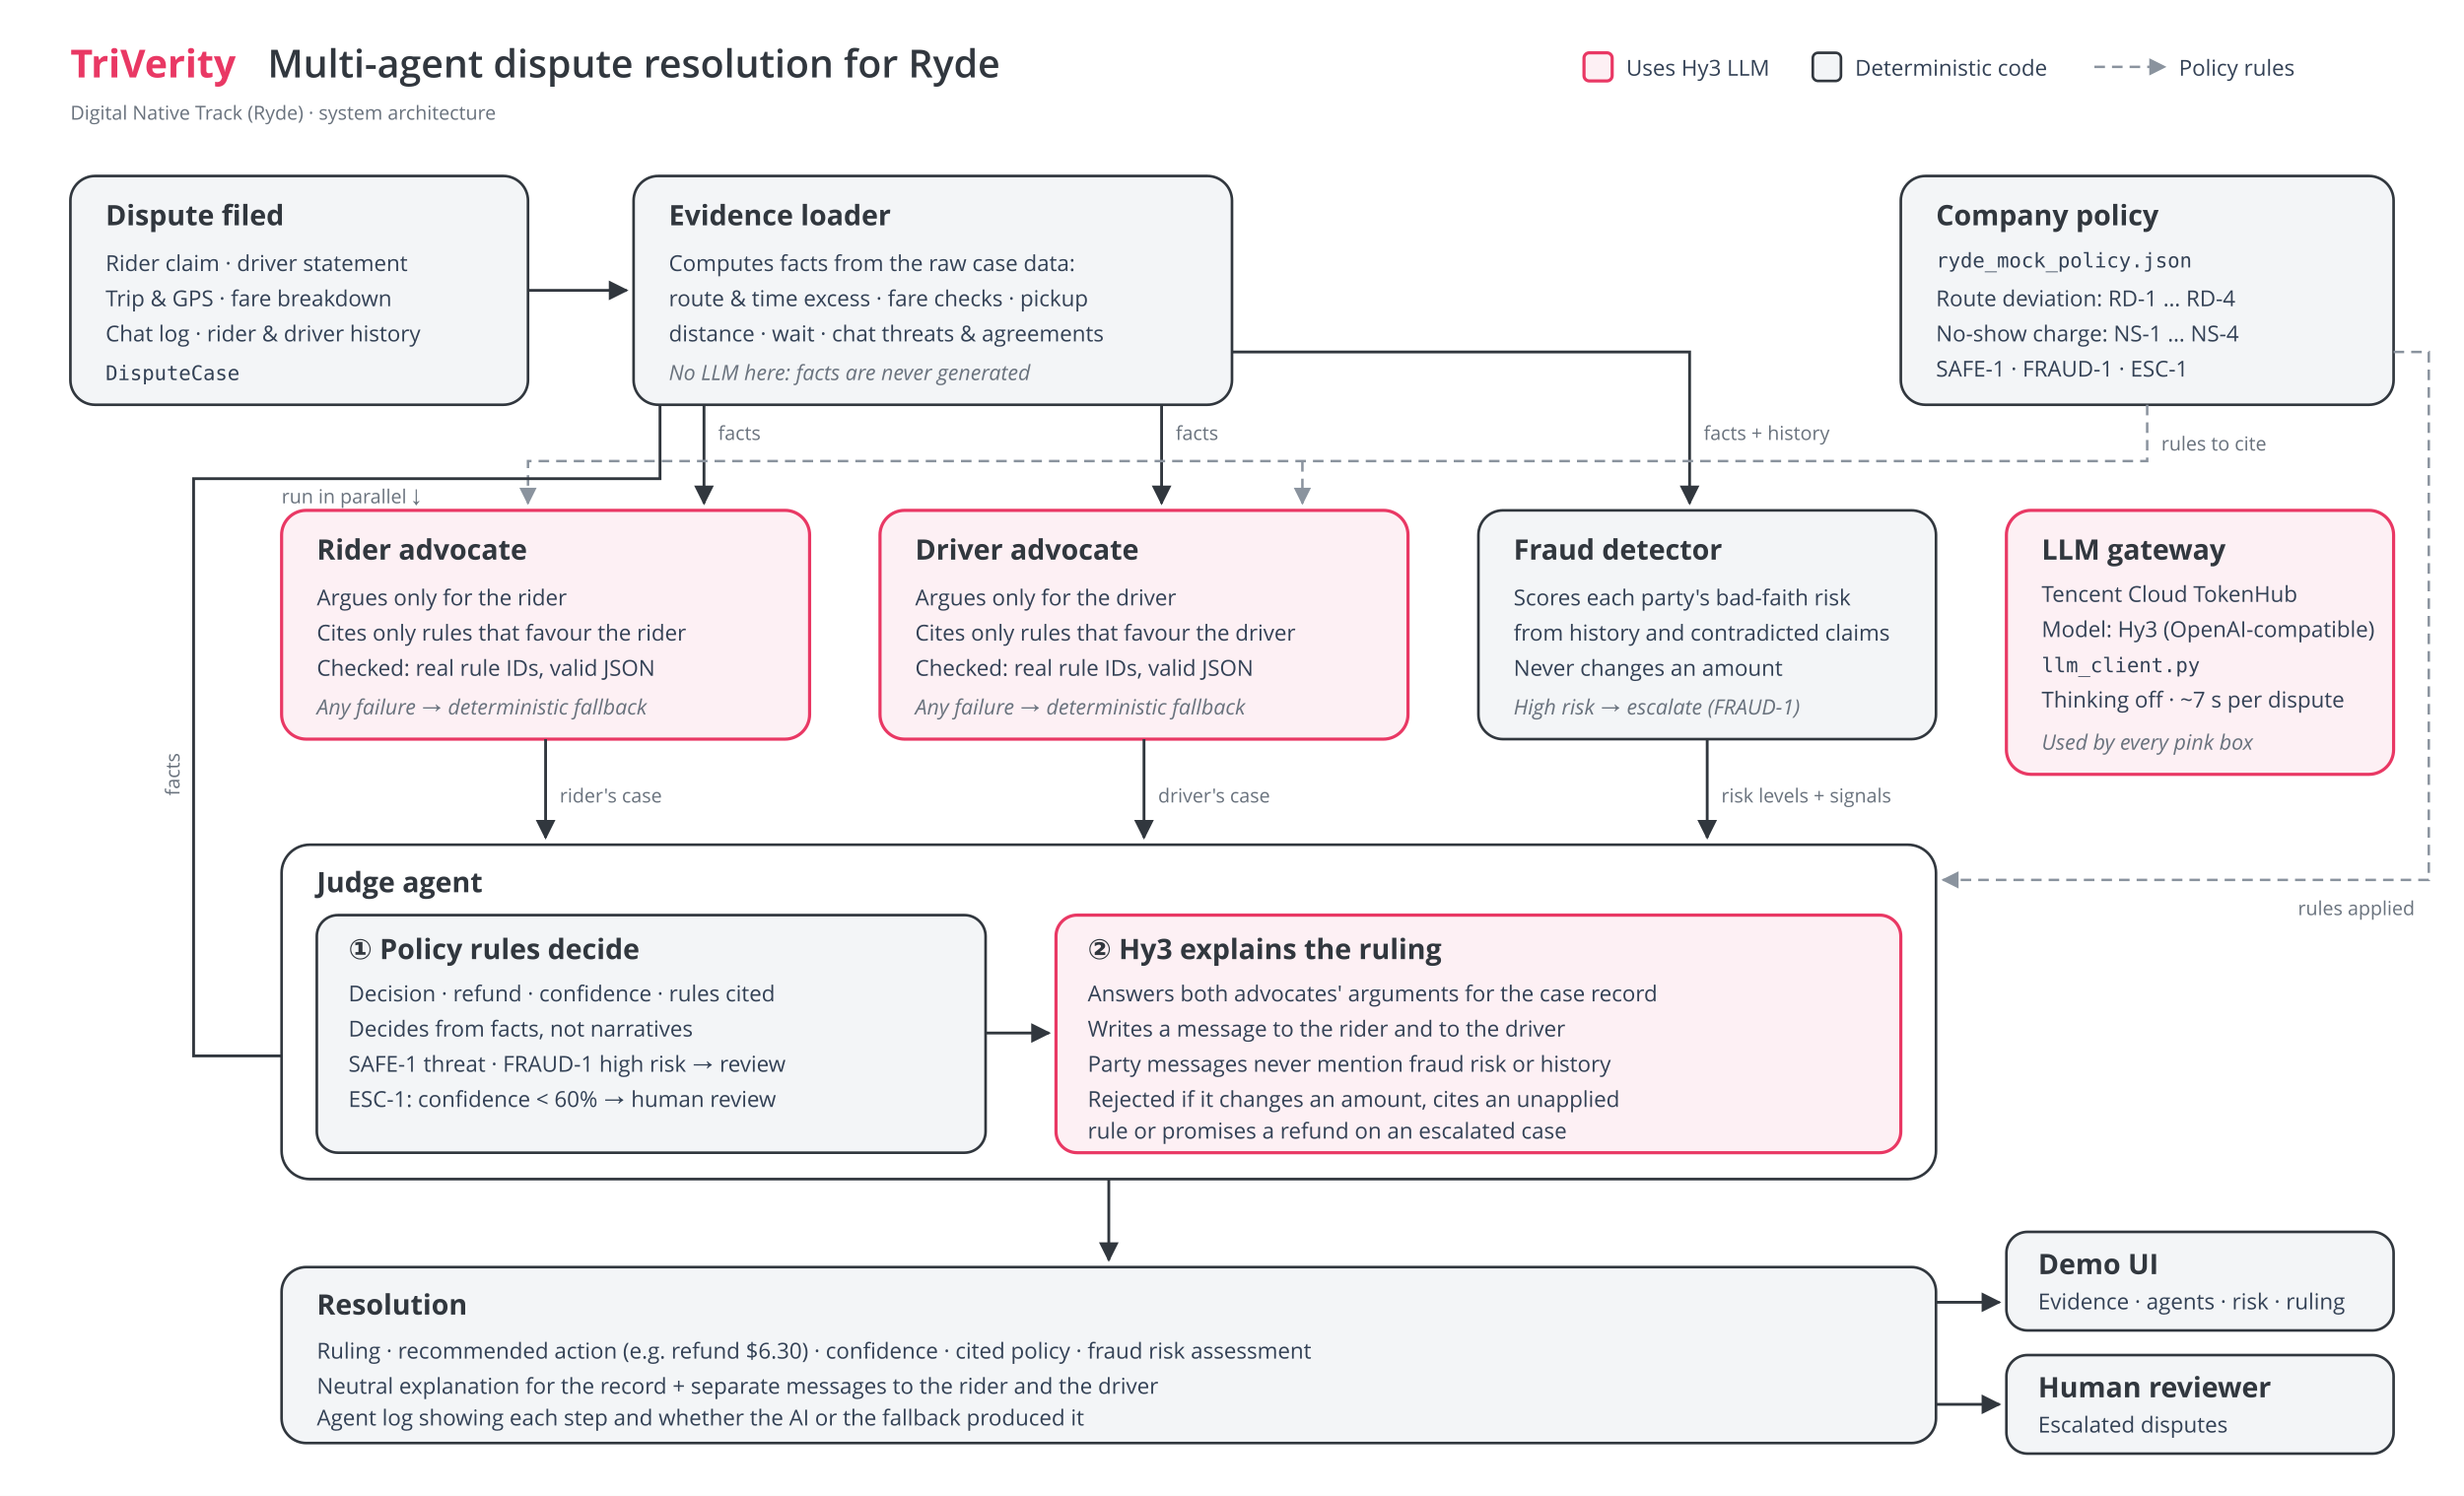
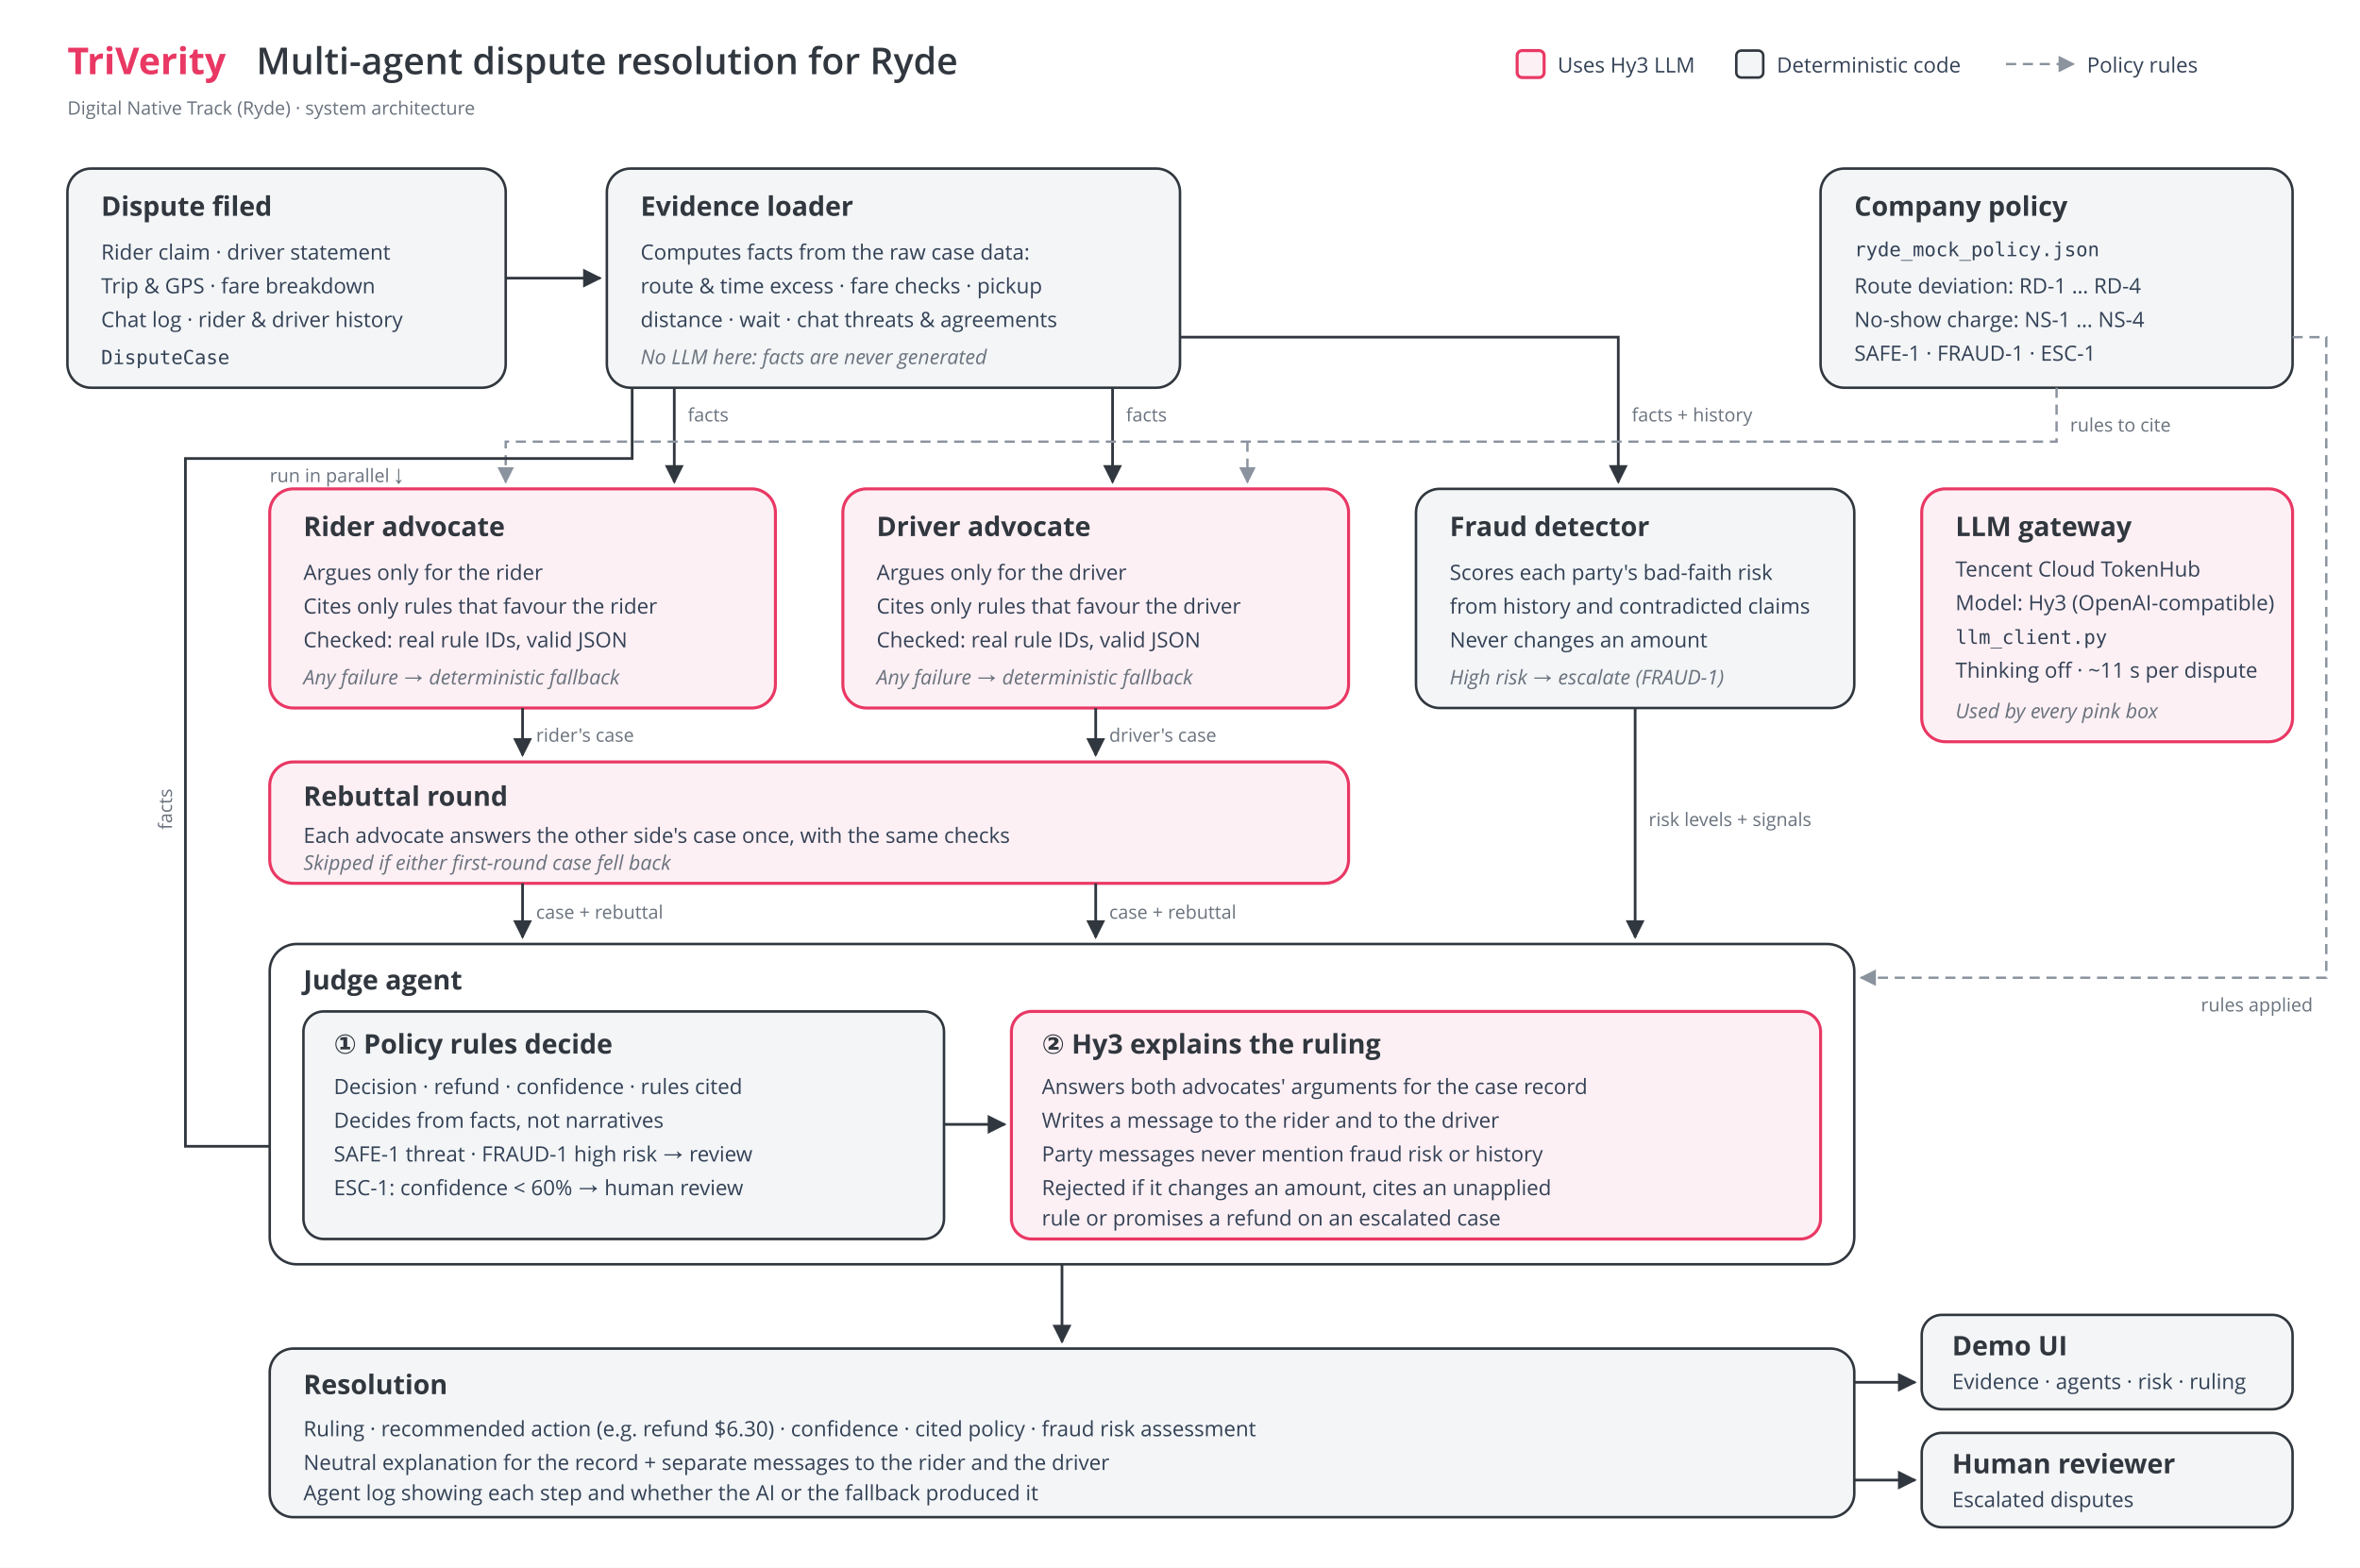
- <svg xmlns="http://www.w3.org/2000/svg" viewBox="0 0 1400 850" width="1400" height="850" font-family="Poppins, 'Open Sans', Helvetica, Arial, sans-serif">
+ <svg xmlns="http://www.w3.org/2000/svg" viewBox="0 0 1400 930" width="1400" height="930" font-family="Poppins, 'Open Sans', Helvetica, Arial, sans-serif">
  <defs>
    <marker id="arrow" viewBox="0 0 10 10" refX="9" refY="5" markerWidth="7" markerHeight="7" orient="auto-start-reverse">
      <path d="M0,0 L10,5 L0,10 z" fill="#31373E" />
    </marker>
    <marker id="arrow-grey" viewBox="0 0 10 10" refX="9" refY="5" markerWidth="7" markerHeight="7" orient="auto-start-reverse">
      <path d="M0,0 L10,5 L0,10 z" fill="#8A939E" />
    </marker>
    <style>
      .det { fill: #F3F5F7; stroke: #31373E; stroke-width: 1.5; }
      .llm { fill: #FDF0F4; stroke: #E93864; stroke-width: 1.8; }
      .frame { fill: #FFFFFF; stroke: #31373E; stroke-width: 1.5; }
      .h { font-size: 16px; font-weight: 700; fill: #31373E; }
      .t { font-size: 12.5px; fill: #334155; }
      .note { font-size: 12px; font-style: italic; fill: #69727D; }
      .mono { font-size: 11.5px; font-family: Menlo, Consolas, monospace; fill: #334155; }
      .lbl { font-size: 11px; fill: #69727D; }
      .flow { stroke: #31373E; stroke-width: 1.6; fill: none; marker-end: url(#arrow); }
      .rules { stroke: #8A939E; stroke-width: 1.4; stroke-dasharray: 6 4; fill: none; marker-end: url(#arrow-grey); }
    </style>
  </defs>
-   <rect width="1400" height="850" fill="#FFFFFF" />
+   <rect width="1400" height="930" fill="#FFFFFF" />
  <text x="40" y="44" font-size="22" font-weight="700" fill="#E93864">TriVerity</text>
  <text x="152" y="44" font-size="22" font-weight="600" fill="#31373E">Multi-agent dispute resolution for Ryde</text>
  <text x="40" y="68" class="lbl" font-size="13">Digital Native Track (Ryde) · system architecture</text>
  <rect x="900" y="30" width="16" height="16" rx="3" class="llm" />
  <text x="924" y="43" class="t">Uses Hy3 LLM</text>
  <rect x="1030" y="30" width="16" height="16" rx="3" class="det" />
  <text x="1054" y="43" class="t">Deterministic code</text>
  <line x1="1190" y1="38" x2="1230" y2="38" class="rules" marker-end="none" />
  <text x="1238" y="43" class="t">Policy rules</text>
  <rect x="40" y="100" width="260" height="130" rx="14" class="det" />
  <text x="60" y="128" class="h">Dispute filed</text>
  <text x="60" y="154" class="t">Rider claim · driver statement</text>
  <text x="60" y="174" class="t">Trip &amp; GPS · fare breakdown</text>
  <text x="60" y="194" class="t">Chat log · rider &amp; driver history</text>
  <text x="60" y="216" class="mono">DisputeCase</text>
  <rect x="360" y="100" width="340" height="130" rx="14" class="det" />
  <text x="380" y="128" class="h">Evidence loader</text>
  <text x="380" y="154" class="t">Computes facts from the raw case data:</text>
  <text x="380" y="174" class="t">route &amp; time excess · fare checks · pickup</text>
  <text x="380" y="194" class="t">distance · wait · chat threats &amp; agreements</text>
  <text x="380" y="216" class="note">No LLM here: facts are never generated</text>
  <rect x="1080" y="100" width="280" height="130" rx="14" class="det" />
  <text x="1100" y="128" class="h">Company policy</text>
  <text x="1100" y="152" class="mono">ryde_mock_policy.json</text>
  <text x="1100" y="174" class="t">Route deviation: RD-1 … RD-4</text>
  <text x="1100" y="194" class="t">No-show charge: NS-1 … NS-4</text>
  <text x="1100" y="214" class="t">SAFE-1 · FRAUD-1 · ESC-1</text>
  <path d="M300,165 H356" class="flow" />
  <path d="M400,230 V286" class="flow" />
  <path d="M660,230 V286" class="flow" />
  <path d="M700,200 H960 V286" class="flow" />
  <text x="408" y="250" class="lbl">facts</text>
  <text x="668" y="250" class="lbl">facts</text>
  <text x="968" y="250" class="lbl">facts + history</text>
  <path d="M1220,230 V262 H300 V286" class="rules" />
  <path d="M740,262 V286" class="rules" />
  <text x="1228" y="256" class="lbl">rules to cite</text>
-   <path d="M375,230 V272 H110 V600 H176" class="flow" />
-   <text x="102" y="440" class="lbl" transform="rotate(-90 102 440)" text-anchor="middle">facts</text>
+   <path d="M375,230 V272 H110 V680 H176" class="flow" />
+   <text x="102" y="480" class="lbl" transform="rotate(-90 102 480)" text-anchor="middle">facts</text>
  <text x="160" y="286" class="lbl">run in parallel ↓</text>
  <rect x="160" y="290" width="300" height="130" rx="14" class="llm" />
  <text x="180" y="318" class="h">Rider advocate</text>
  <text x="180" y="344" class="t">Argues only for the rider</text>
  <text x="180" y="364" class="t">Cites only rules that favour the rider</text>
  <text x="180" y="384" class="t">Checked: real rule IDs, valid JSON</text>
  <text x="180" y="406" class="note">Any failure → deterministic fallback</text>
  <rect x="500" y="290" width="300" height="130" rx="14" class="llm" />
  <text x="520" y="318" class="h">Driver advocate</text>
  <text x="520" y="344" class="t">Argues only for the driver</text>
  <text x="520" y="364" class="t">Cites only rules that favour the driver</text>
  <text x="520" y="384" class="t">Checked: real rule IDs, valid JSON</text>
  <text x="520" y="406" class="note">Any failure → deterministic fallback</text>
  <rect x="840" y="290" width="260" height="130" rx="14" class="det" />
  <text x="860" y="318" class="h">Fraud detector</text>
  <text x="860" y="344" class="t">Scores each party's bad-faith risk</text>
  <text x="860" y="364" class="t">from history and contradicted claims</text>
  <text x="860" y="384" class="t">Never changes an amount</text>
  <text x="860" y="406" class="note">High risk → escalate (FRAUD-1)</text>
  <rect x="1140" y="290" width="220" height="150" rx="14" class="llm" />
  <text x="1160" y="318" class="h">LLM gateway</text>
  <text x="1160" y="342" class="t">Tencent Cloud TokenHub</text>
  <text x="1160" y="362" class="t">Model: Hy3 (OpenAI-compatible)</text>
  <text x="1160" y="382" class="mono">llm_client.py</text>
-   <text x="1160" y="402" class="t">Thinking off · ~7 s per dispute</text>
+   <text x="1160" y="402" class="t">Thinking off · ~11 s per dispute</text>
  <text x="1160" y="426" class="note">Used by every pink box</text>
-   <path d="M310,420 V476" class="flow" />
-   <path d="M650,420 V476" class="flow" />
-   <path d="M970,420 V476" class="flow" />
-   <text x="318" y="456" class="lbl">rider's case</text>
-   <text x="658" y="456" class="lbl">driver's case</text>
-   <text x="978" y="456" class="lbl">risk levels + signals</text>
-   <path d="M1360,200 H1380 V500 H1104" class="rules" />
-   <text x="1372" y="520" class="lbl" text-anchor="end">rules applied</text>
-   <rect x="160" y="480" width="940" height="190" rx="16" class="frame" />
-   <text x="180" y="507" class="h">Judge agent</text>
-   <rect x="180" y="520" width="380" height="135" rx="12" class="det" />
-   <text x="198" y="545" class="h" font-size="15">① Policy rules decide</text>
-   <text x="198" y="569" class="t">Decision · refund · confidence · rules cited</text>
-   <text x="198" y="589" class="t">Decides from facts, not narratives</text>
-   <text x="198" y="609" class="t">SAFE-1 threat · FRAUD-1 high risk → review</text>
-   <text x="198" y="629" class="t">ESC-1: confidence &lt; 60% → human review</text>
-   <path d="M560,587 H596" class="flow" />
-   <rect x="600" y="520" width="480" height="135" rx="12" class="llm" />
-   <text x="618" y="545" class="h" font-size="15">② Hy3 explains the ruling</text>
-   <text x="618" y="569" class="t">Answers both advocates' arguments for the case record</text>
-   <text x="618" y="589" class="t">Writes a message to the rider and to the driver</text>
-   <text x="618" y="609" class="t">Party messages never mention fraud risk or history</text>
-   <text x="618" y="629" class="t">Rejected if it changes an amount, cites an unapplied</text>
-   <text x="618" y="647" class="t">rule or promises a refund on an escalated case</text>
-   <path d="M630,670 V716" class="flow" />
-   <rect x="160" y="720" width="940" height="100" rx="14" class="det" />
-   <text x="180" y="747" class="h">Resolution</text>
-   <text x="180" y="772" class="t">Ruling · recommended action (e.g. refund $6.30) · confidence · cited policy · fraud risk assessment</text>
-   <text x="180" y="792" class="t">Neutral explanation for the record + separate messages to the rider and the driver</text>
-   <text x="180" y="810" class="t">Agent log showing each step and whether the AI or the fallback produced it</text>
-   <rect x="1140" y="700" width="220" height="56" rx="12" class="det" />
-   <text x="1158" y="724" class="h" font-size="15">Demo UI</text>
-   <text x="1158" y="744" class="t">Evidence · agents · risk · ruling</text>
-   <rect x="1140" y="770" width="220" height="56" rx="12" class="det" />
-   <text x="1158" y="794" class="h" font-size="15">Human reviewer</text>
-   <text x="1158" y="814" class="t">Escalated disputes</text>
-   <path d="M1100,740 H1136" class="flow" />
-   <path d="M1100,798 H1136" class="flow" />
+   <path d="M310,420 V448" class="flow" />
+   <path d="M650,420 V448" class="flow" />
+   <text x="318" y="440" class="lbl">rider's case</text>
+   <text x="658" y="440" class="lbl">driver's case</text>
+   <rect x="160" y="452" width="640" height="72" rx="14" class="llm" />
+   <text x="180" y="478" class="h">Rebuttal round</text>
+   <text x="180" y="500" class="t">Each advocate answers the other side's case once, with the same checks</text>
+   <text x="180" y="516" class="note">Skipped if either first-round case fell back</text>
+   <path d="M310,524 V556" class="flow" />
+   <path d="M650,524 V556" class="flow" />
+   <path d="M970,420 V556" class="flow" />
+   <text x="318" y="545" class="lbl">case + rebuttal</text>
+   <text x="658" y="545" class="lbl">case + rebuttal</text>
+   <text x="978" y="490" class="lbl">risk levels + signals</text>
+   <path d="M1360,200 H1380 V580 H1104" class="rules" />
+   <text x="1372" y="600" class="lbl" text-anchor="end">rules applied</text>
+   <rect x="160" y="560" width="940" height="190" rx="16" class="frame" />
+   <text x="180" y="587" class="h">Judge agent</text>
+   <rect x="180" y="600" width="380" height="135" rx="12" class="det" />
+   <text x="198" y="625" class="h" font-size="15">① Policy rules decide</text>
+   <text x="198" y="649" class="t">Decision · refund · confidence · rules cited</text>
+   <text x="198" y="669" class="t">Decides from facts, not narratives</text>
+   <text x="198" y="689" class="t">SAFE-1 threat · FRAUD-1 high risk → review</text>
+   <text x="198" y="709" class="t">ESC-1: confidence &lt; 60% → human review</text>
+   <path d="M560,667 H596" class="flow" />
+   <rect x="600" y="600" width="480" height="135" rx="12" class="llm" />
+   <text x="618" y="625" class="h" font-size="15">② Hy3 explains the ruling</text>
+   <text x="618" y="649" class="t">Answers both advocates' arguments for the case record</text>
+   <text x="618" y="669" class="t">Writes a message to the rider and to the driver</text>
+   <text x="618" y="689" class="t">Party messages never mention fraud risk or history</text>
+   <text x="618" y="709" class="t">Rejected if it changes an amount, cites an unapplied</text>
+   <text x="618" y="727" class="t">rule or promises a refund on an escalated case</text>
+   <path d="M630,750 V796" class="flow" />
+   <rect x="160" y="800" width="940" height="100" rx="14" class="det" />
+   <text x="180" y="827" class="h">Resolution</text>
+   <text x="180" y="852" class="t">Ruling · recommended action (e.g. refund $6.30) · confidence · cited policy · fraud risk assessment</text>
+   <text x="180" y="872" class="t">Neutral explanation for the record + separate messages to the rider and the driver</text>
+   <text x="180" y="890" class="t">Agent log showing each step and whether the AI or the fallback produced it</text>
+   <rect x="1140" y="780" width="220" height="56" rx="12" class="det" />
+   <text x="1158" y="804" class="h" font-size="15">Demo UI</text>
+   <text x="1158" y="824" class="t">Evidence · agents · risk · ruling</text>
+   <rect x="1140" y="850" width="220" height="56" rx="12" class="det" />
+   <text x="1158" y="874" class="h" font-size="15">Human reviewer</text>
+   <text x="1158" y="894" class="t">Escalated disputes</text>
+   <path d="M1100,820 H1136" class="flow" />
+   <path d="M1100,878 H1136" class="flow" />
</svg>
